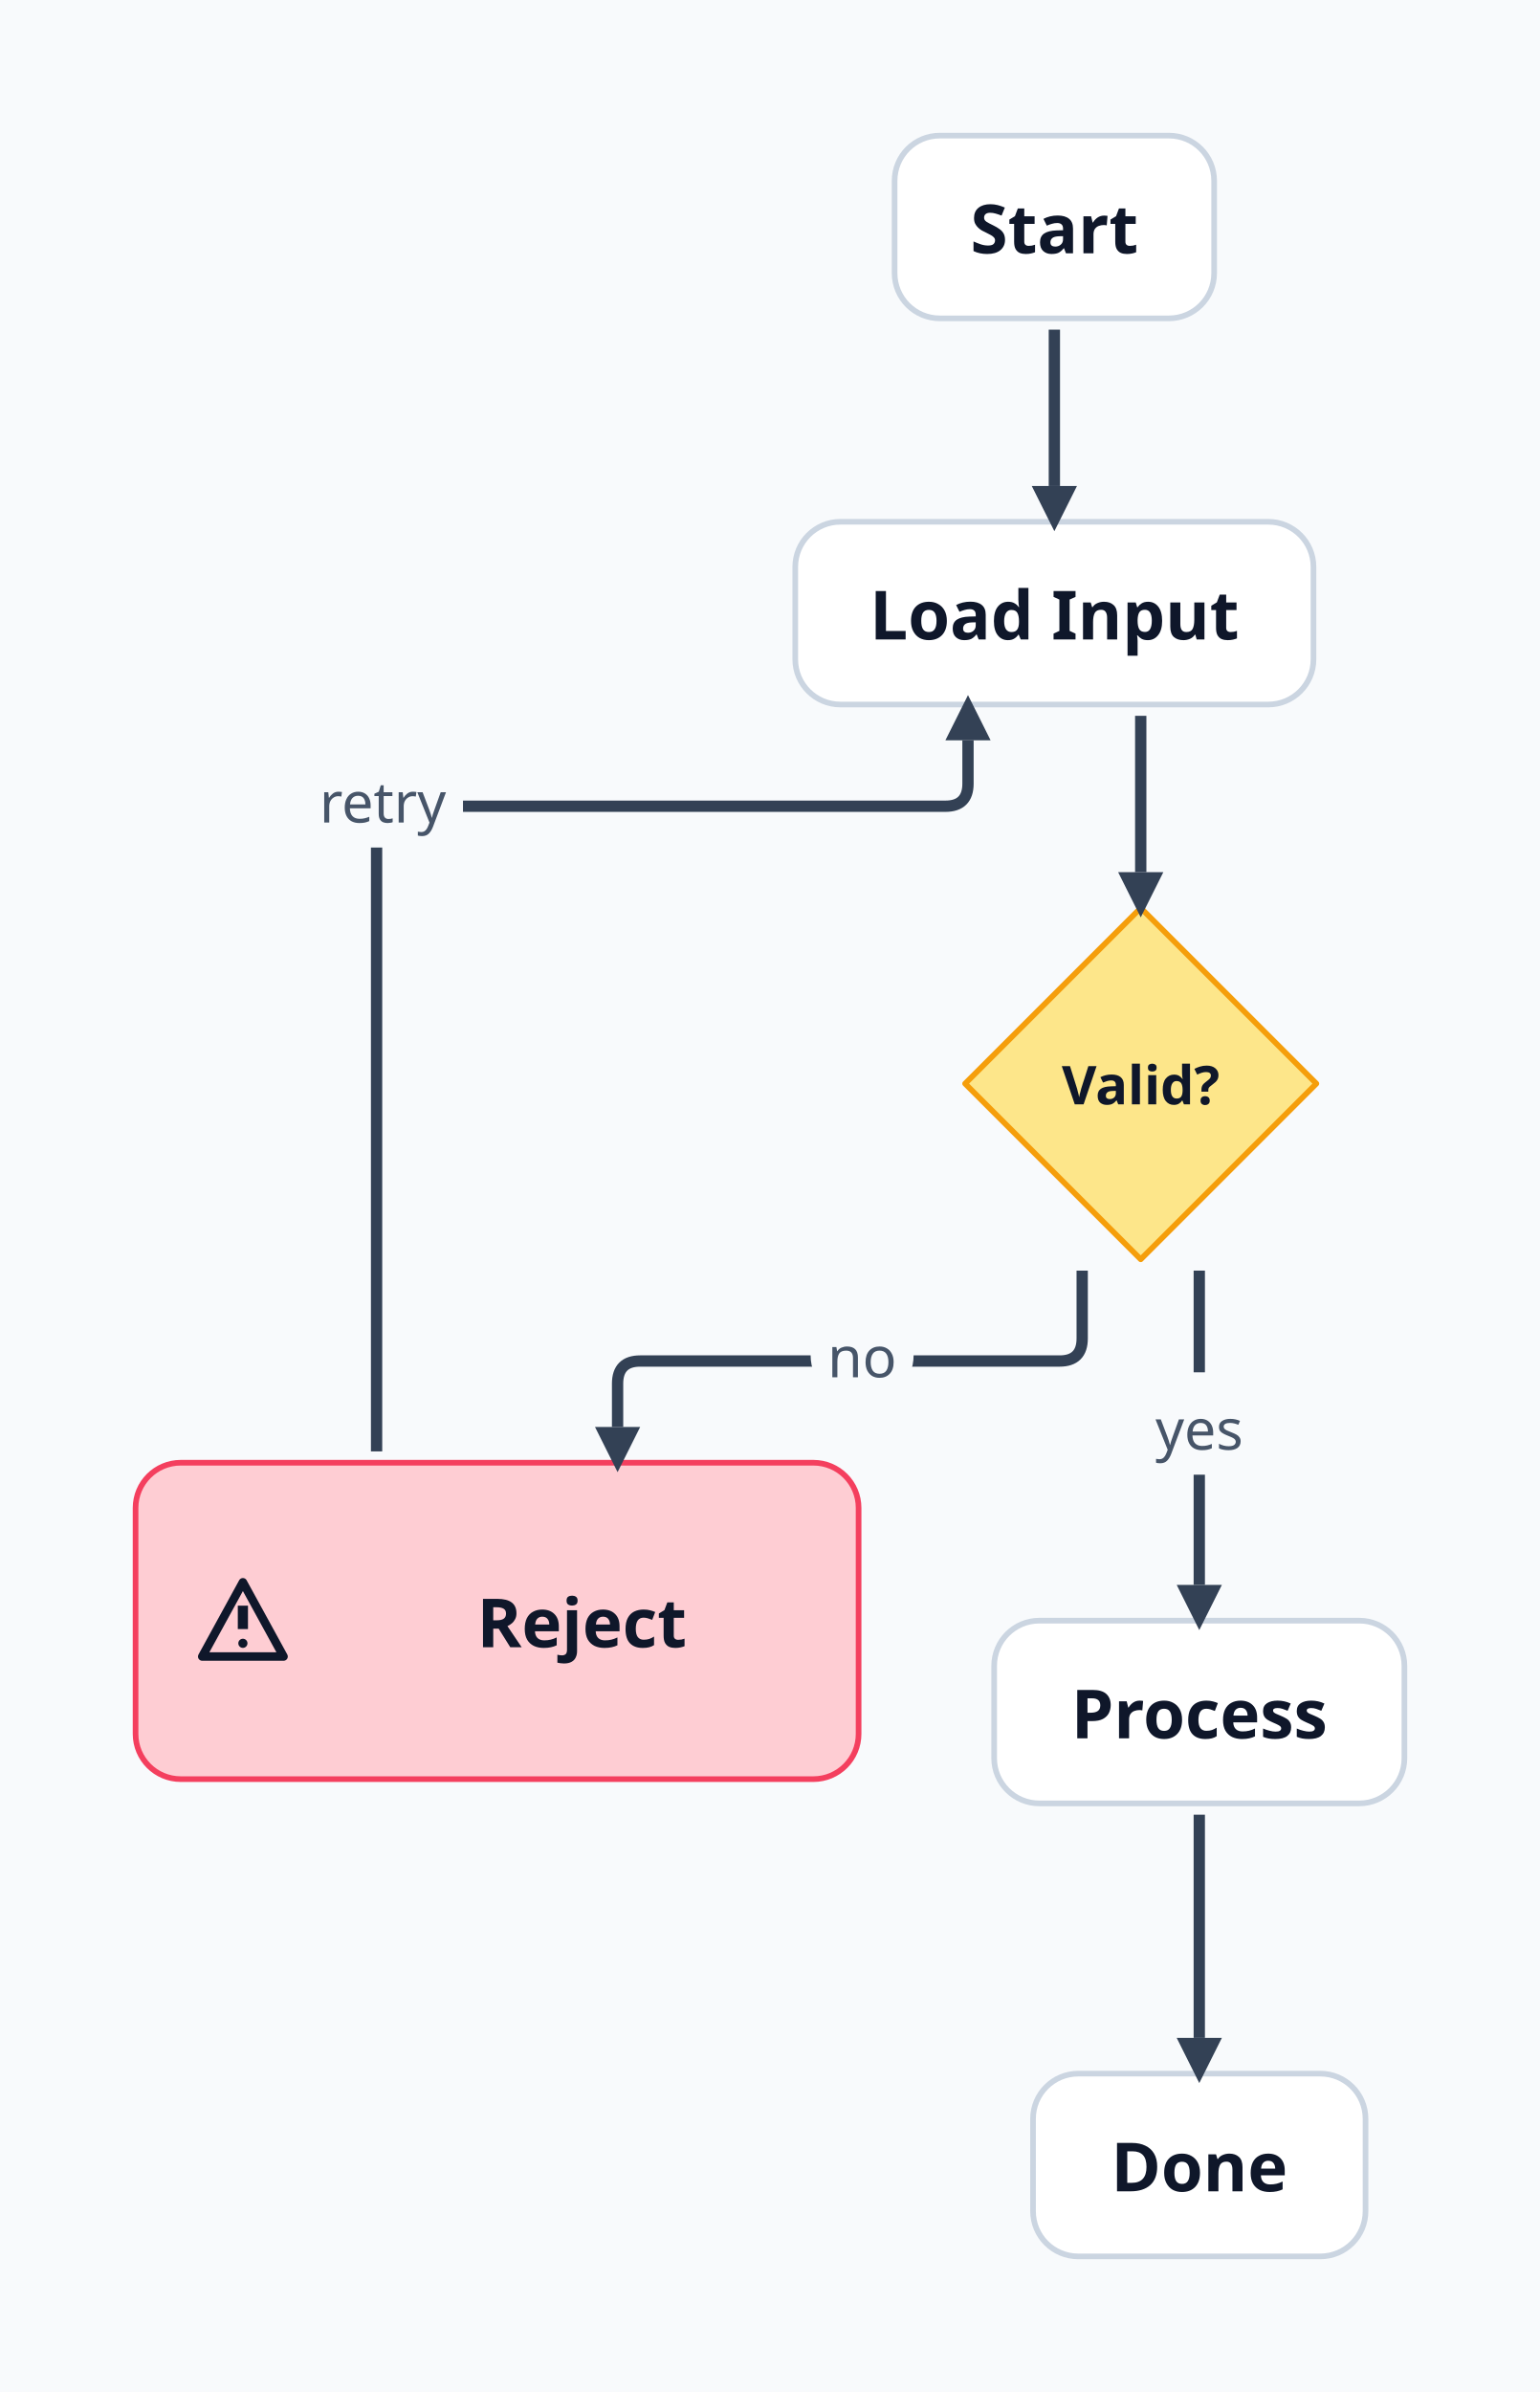
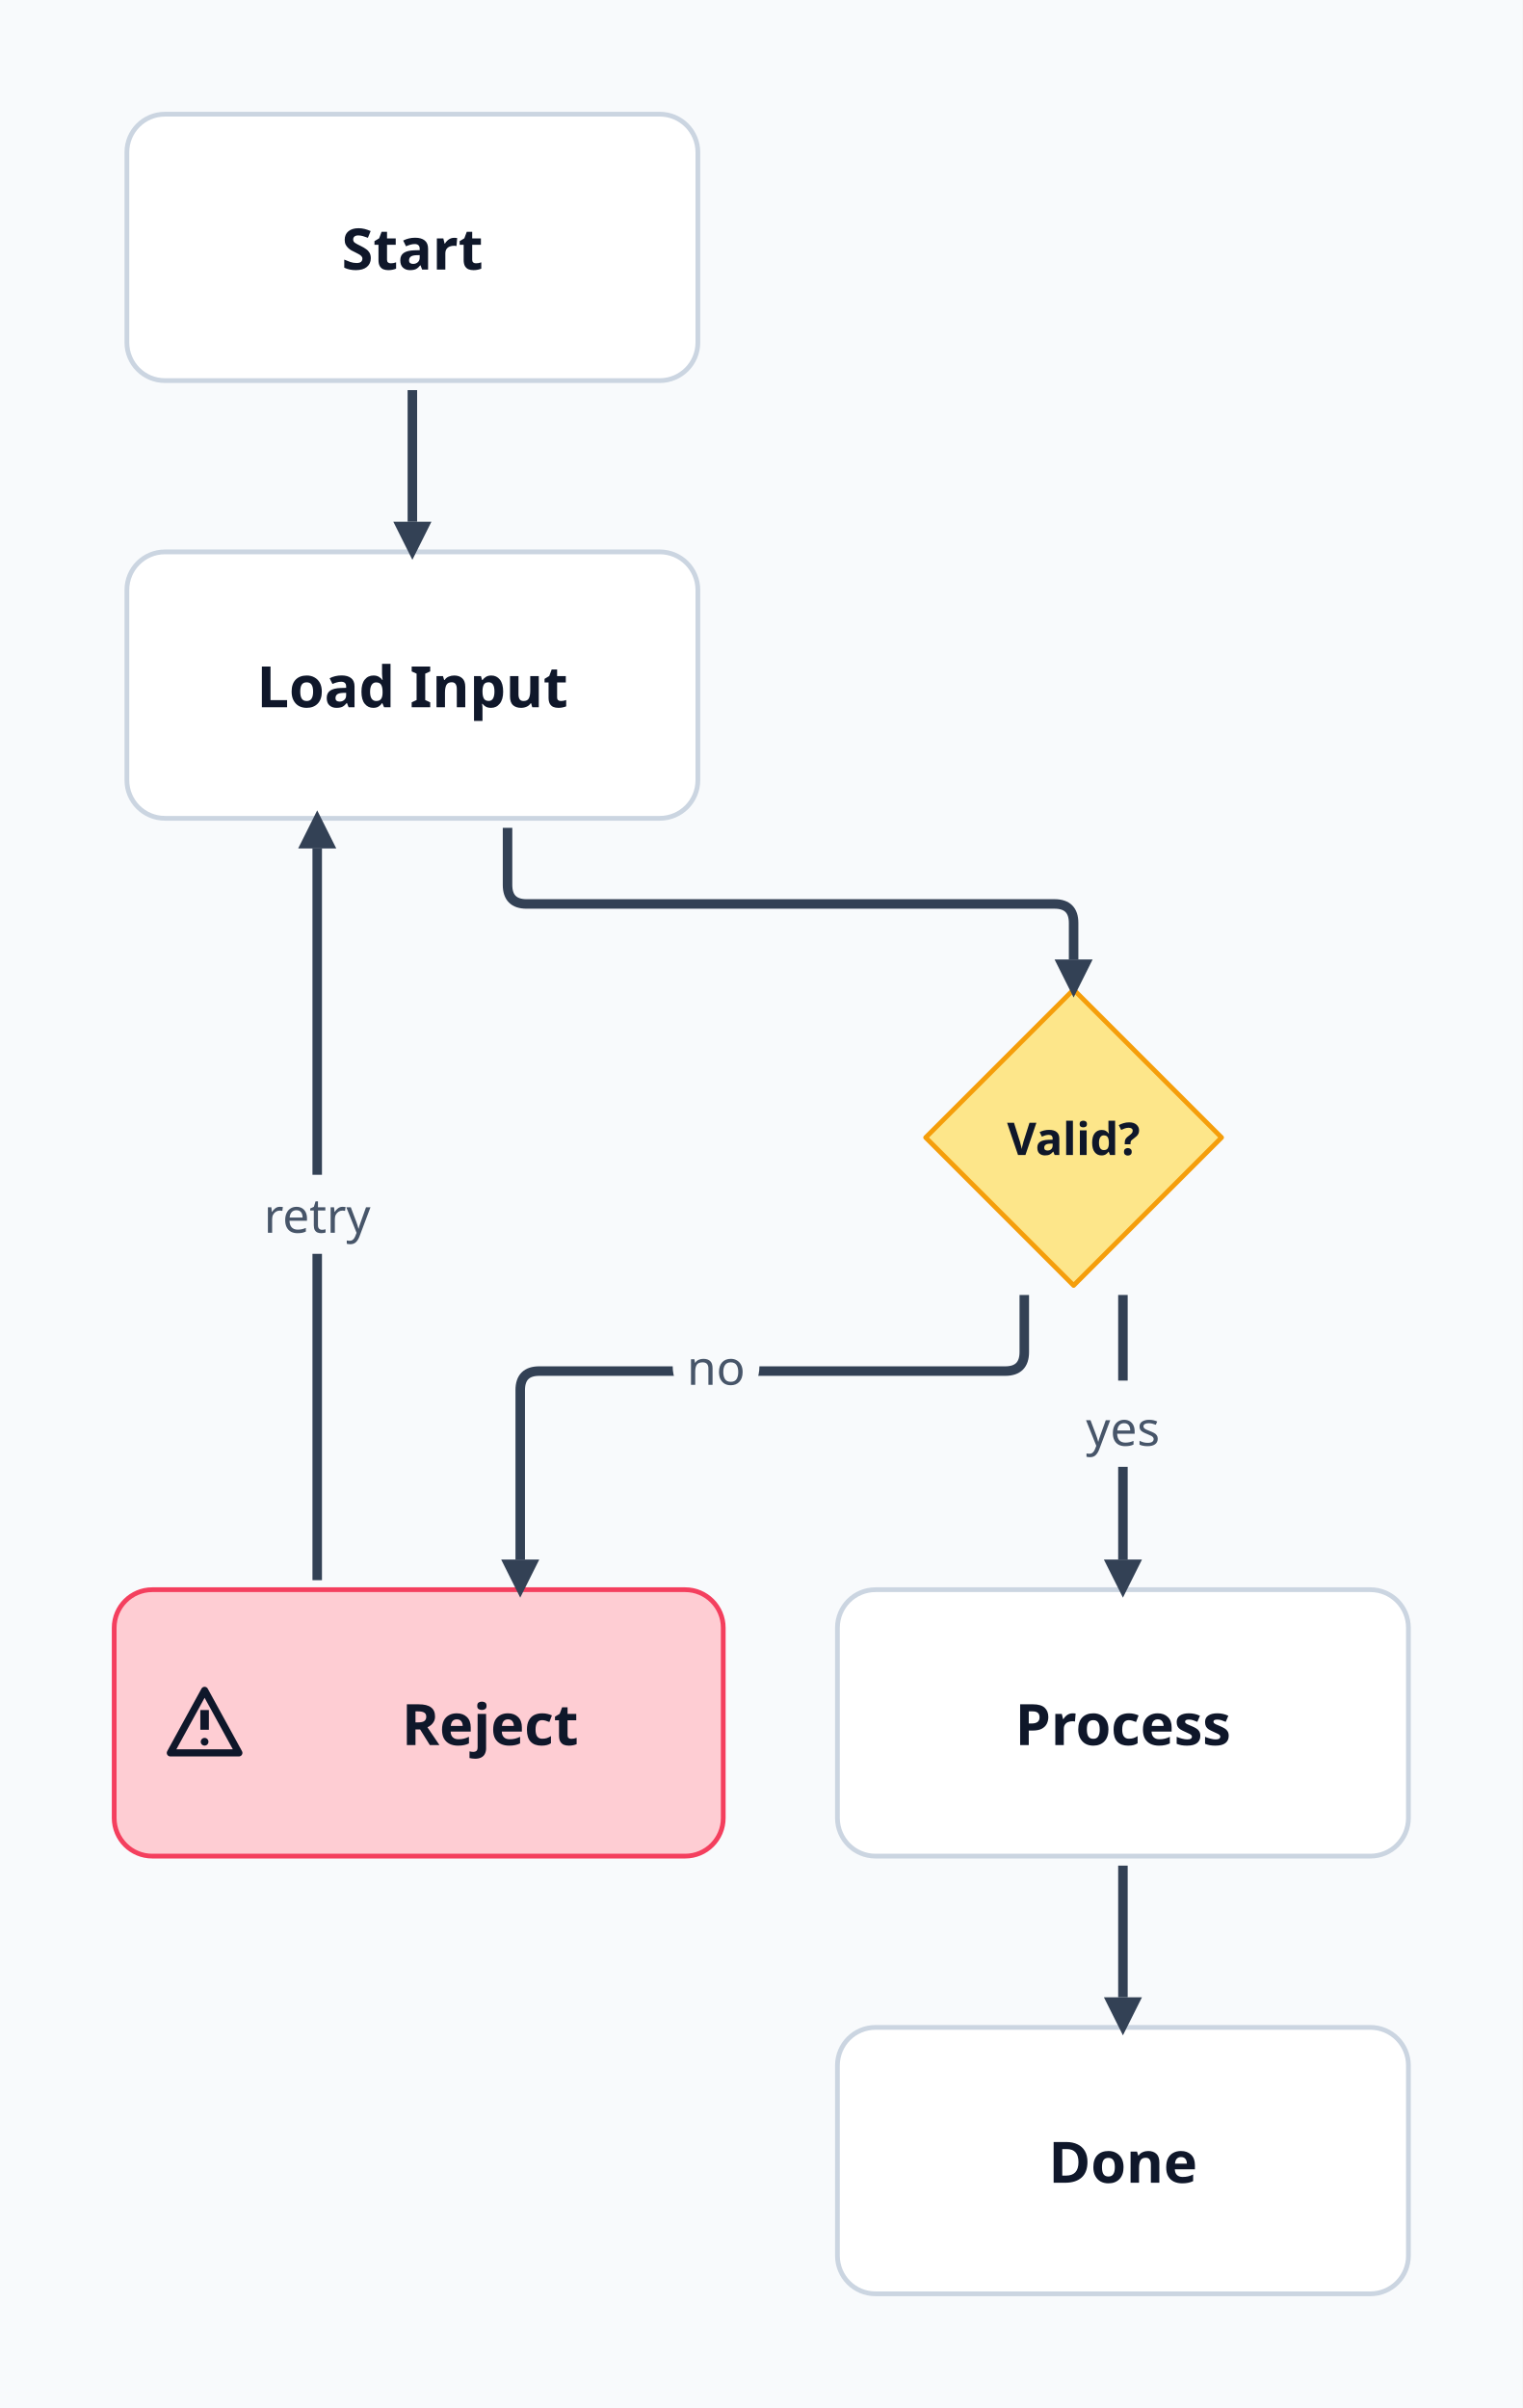
- <svg xmlns="http://www.w3.org/2000/svg" viewBox="0 0 272.628 423.342">
+ <svg xmlns="http://www.w3.org/2000/svg" viewBox="0 0 320 506.138">
  <defs>
    <filter id="cora-shadow-blur" x="-50%" y="-50%" width="200%" height="200%">
      <feGaussianBlur stdDeviation="0" />
    </filter>
    <marker id="cora-marker-arrow" markerWidth="8" markerHeight="8" refX="0" refY="4" orient="auto" markerUnits="userSpaceOnUse">
      <path d="M 0 0 L 8 4 L 0 8 z" fill="#334155" />
    </marker>
    <marker id="cora-marker-circle" markerWidth="8" markerHeight="8" refX="4" refY="4" orient="auto" markerUnits="userSpaceOnUse">
      <circle cx="4" cy="4" r="2.88" fill="none" stroke="#334155" stroke-width="1.5" />
    </marker>
    <marker id="cora-marker-filled-circle" markerWidth="8" markerHeight="8" refX="4" refY="4" orient="auto" markerUnits="userSpaceOnUse">
      <circle cx="4" cy="4" r="2.88" fill="#334155" />
    </marker>
  </defs>
-   <rect x="0" y="0" width="272.628" height="423.342" fill="#f8fafc" />
+   <rect x="0" y="0" width="320" height="506.138" fill="#f8fafc" />
  <g id="groups" />
  <g id="nodes">
    <g>
-       <rect x="158.373" y="24" width="56.572" height="32.344" rx="8" ry="8" fill="#ffffff" stroke="#cbd5e1" stroke-width="1" />
-       <text x="186.659" y="44.828" text-anchor="middle" font-family="'Noto Sans', sans-serif" font-size="12" font-weight="600" fill="#0f172a">Start</text>
-     </g>
-     <g>
-       <rect x="140.787" y="92.344" width="91.744" height="32.344" rx="8" ry="8" fill="#ffffff" stroke="#cbd5e1" stroke-width="1" />
-       <text x="186.659" y="113.172" text-anchor="middle" font-family="'Noto Sans', sans-serif" font-size="12" font-weight="600" fill="#0f172a">Load Input</text>
-     </g>
-     <g>
-       <polygon points="201.949,160.688 233.043,191.782 201.949,222.876 170.855,191.782" fill="#fde68a" stroke="#f59e0b" stroke-width="1" stroke-linejoin="round" />
-       <text x="201.949" y="195.454" text-anchor="middle" font-family="'Noto Sans', sans-serif" font-size="9.464" font-weight="600" fill="#0f172a" textLength="31.8" lengthAdjust="spacingAndGlyphs">
-         <tspan x="201.949" dy="0">Valid?</tspan>
+       <rect x="26.667" y="24" width="120" height="56" rx="8" ry="8" fill="#ffffff" stroke="#cbd5e1" stroke-width="1" />
+       <text x="86.667" y="56.656" text-anchor="middle" font-family="'Noto Sans', sans-serif" font-size="12" font-weight="600" fill="#0f172a">
+         <tspan x="86.667" dy="0">Start</tspan>
      </text>
    </g>
    <g>
-       <rect x="176" y="286.826" width="72.628" height="32.344" rx="8" ry="8" fill="#ffffff" stroke="#cbd5e1" stroke-width="1" />
-       <text x="212.314" y="307.654" text-anchor="middle" font-family="'Noto Sans', sans-serif" font-size="12" font-weight="600" fill="#0f172a">Process</text>
+       <rect x="26.667" y="116" width="120" height="56" rx="8" ry="8" fill="#ffffff" stroke="#cbd5e1" stroke-width="1" />
+       <text x="86.667" y="148.656" text-anchor="middle" font-family="'Noto Sans', sans-serif" font-size="12" font-weight="600" fill="#0f172a">
+         <tspan x="86.667" dy="0">Load Input</tspan>
+       </text>
    </g>
    <g>
-       <rect x="24" y="258.876" width="128" height="56" rx="8" ry="8" fill="#fecdd3" stroke="#f43f5e" stroke-width="1" />
-       <g transform="translate(34 277.876)" role="img" aria-label="warning">
+       <polygon points="225.635,208 256.729,239.094 225.635,270.188 194.541,239.094" fill="#fde68a" stroke="#f59e0b" stroke-width="1" stroke-linejoin="round" />
+       <text x="225.635" y="242.766" text-anchor="middle" font-family="'Noto Sans', sans-serif" font-size="9.464" font-weight="600" fill="#0f172a" textLength="31.8" lengthAdjust="spacingAndGlyphs">
+         <tspan x="225.635" dy="0">Valid?</tspan>
+       </text>
+     </g>
+     <g>
+       <rect x="176" y="334.138" width="120" height="56" rx="8" ry="8" fill="#ffffff" stroke="#cbd5e1" stroke-width="1" />
+       <text x="236" y="366.794" text-anchor="middle" font-family="'Noto Sans', sans-serif" font-size="12" font-weight="600" fill="#0f172a">
+         <tspan x="236" dy="0">Process</tspan>
+       </text>
+     </g>
+     <g>
+       <rect x="24" y="334.138" width="128" height="56" rx="8" ry="8" fill="#fecdd3" stroke="#f43f5e" stroke-width="1" />
+       <g transform="translate(34 353.1381)" role="img" aria-label="warning">
        <path d="M 9 2.16 L 16.2 15.3 H 1.8 Z" fill="none" stroke="#0f172a" stroke-linejoin="round" stroke-width="1.5" />
        <path d="M 9 6.3 V 10.44" stroke="#0f172a" stroke-width="1.8" />
        <circle cx="9" cy="12.96" r="0.81" fill="#0f172a" />
      </g>
-       <text x="103" y="291.532" text-anchor="middle" font-family="'Noto Sans', sans-serif" font-size="12" font-weight="600" fill="#0f172a">
+       <text x="103" y="366.794" text-anchor="middle" font-family="'Noto Sans', sans-serif" font-size="12" font-weight="600" fill="#0f172a">
        <tspan x="103" dy="0">Reject</tspan>
      </text>
    </g>
    <g>
-       <rect x="182.882" y="366.998" width="58.864" height="32.344" rx="8" ry="8" fill="#ffffff" stroke="#cbd5e1" stroke-width="1" />
-       <text x="212.314" y="387.826" text-anchor="middle" font-family="'Noto Sans', sans-serif" font-size="12" font-weight="600" fill="#0f172a">Done</text>
+       <rect x="176" y="426.138" width="120" height="56" rx="8" ry="8" fill="#ffffff" stroke="#cbd5e1" stroke-width="1" />
+       <text x="236" y="458.794" text-anchor="middle" font-family="'Noto Sans', sans-serif" font-size="12" font-weight="600" fill="#0f172a">
+         <tspan x="236" dy="0">Done</tspan>
+       </text>
    </g>
  </g>
  <g id="edges">
-     <path d="M 186.659 58.344 L 186.659 86.014" fill="none" stroke="#334155" stroke-width="2" marker-end="url(#cora-marker-arrow)" />
-     <path d="M 201.949 126.688 L 201.949 154.358" fill="none" stroke="#334155" stroke-width="2" marker-end="url(#cora-marker-arrow)" />
-     <path d="M 212.314 224.876 L 212.314 242.876 M 212.314 256.496 L 212.314 280.496" fill="none" stroke="#334155" stroke-width="2" marker-end="url(#cora-marker-arrow)" />
-     <path d="M 191.585 224.876 L 191.585 236.876 Q 191.585 240.876 187.585 240.876 L 143.509 240.876 M 161.739 240.876 L 113.333 240.876 Q 109.333 240.876 109.333 244.876 L 109.333 252.546" fill="none" stroke="#334155" stroke-width="2" marker-end="url(#cora-marker-arrow)" />
-     <path d="M 212.314 321.17 L 212.314 360.668" fill="none" stroke="#334155" stroke-width="2" marker-end="url(#cora-marker-arrow)" />
-     <path d="M 66.667 256.876 L 66.667 146.688 Q 66.667 142.688 70.667 142.688 M 81.963 142.688 L 167.368 142.688 Q 171.368 142.688 171.368 138.688 L 171.368 131.018" fill="none" stroke="#334155" stroke-width="2" marker-end="url(#cora-marker-arrow)" />
+     <path d="M 86.667 82 L 86.667 109.67" fill="none" stroke="#334155" stroke-width="2" marker-end="url(#cora-marker-arrow)" />
+     <path d="M 106.667 174 L 106.667 186 Q 106.667 190 110.667 190 L 221.635 190 Q 225.635 190 225.635 194 L 225.635 201.67" fill="none" stroke="#334155" stroke-width="2" marker-end="url(#cora-marker-arrow)" />
+     <path d="M 236 272.188 L 236 290.188 M 236 303.808 L 236 327.808" fill="none" stroke="#334155" stroke-width="2" marker-end="url(#cora-marker-arrow)" />
+     <path d="M 215.271 272.188 L 215.271 284.188 Q 215.271 288.188 211.271 288.188 L 141.377 288.188 M 159.607 288.188 L 113.333 288.188 Q 109.333 288.188 109.333 292.188 L 109.333 327.808" fill="none" stroke="#334155" stroke-width="2" marker-end="url(#cora-marker-arrow)" />
+     <path d="M 236 392.138 L 236 419.808" fill="none" stroke="#334155" stroke-width="2" marker-end="url(#cora-marker-arrow)" />
+     <path d="M 66.667 332.138 L 66.667 245.424 M 66.667 265.044 L 66.667 178.33" fill="none" stroke="#334155" stroke-width="2" marker-end="url(#cora-marker-arrow)" />
  </g>
  <g id="edge-bridge-masks" />
  <g id="edge-bridges" />
  <g id="edge-labels">
    <g>
-       <rect x="201.549" y="244.376" width="21.53" height="16.62" rx="8.31" ry="8.31" fill="#f8fafc" />
-       <text x="212.314" y="256.566" text-anchor="middle" font-family="'Noto Sans', sans-serif" font-size="10" font-weight="400" fill="#475569">yes</text>
+       <rect x="225.235" y="291.688" width="21.53" height="16.62" rx="8.31" ry="8.31" fill="#f8fafc" />
+       <text x="236" y="303.878" text-anchor="middle" font-family="'Noto Sans', sans-serif" font-size="10" font-weight="400" fill="#475569">yes</text>
    </g>
    <g>
-       <rect x="143.509" y="231.566" width="18.23" height="16.62" rx="8.31" ry="8.31" fill="#f8fafc" />
-       <text x="152.624" y="243.756" text-anchor="middle" font-family="'Noto Sans', sans-serif" font-size="10" font-weight="400" fill="#475569">no</text>
+       <rect x="141.377" y="278.878" width="18.23" height="16.62" rx="8.31" ry="8.31" fill="#f8fafc" />
+       <text x="150.492" y="291.068" text-anchor="middle" font-family="'Noto Sans', sans-serif" font-size="10" font-weight="400" fill="#475569">no</text>
    </g>
    <g>
-       <rect x="53.553" y="133.378" width="28.41" height="16.62" rx="8.31" ry="8.31" fill="#f8fafc" />
-       <text x="67.758" y="145.568" text-anchor="middle" font-family="'Noto Sans', sans-serif" font-size="10" font-weight="400" fill="#475569">retry</text>
+       <rect x="52.462" y="246.924" width="28.41" height="16.62" rx="8.31" ry="8.31" fill="#f8fafc" />
+       <text x="66.667" y="259.114" text-anchor="middle" font-family="'Noto Sans', sans-serif" font-size="10" font-weight="400" fill="#475569">retry</text>
    </g>
  </g>
</svg>
